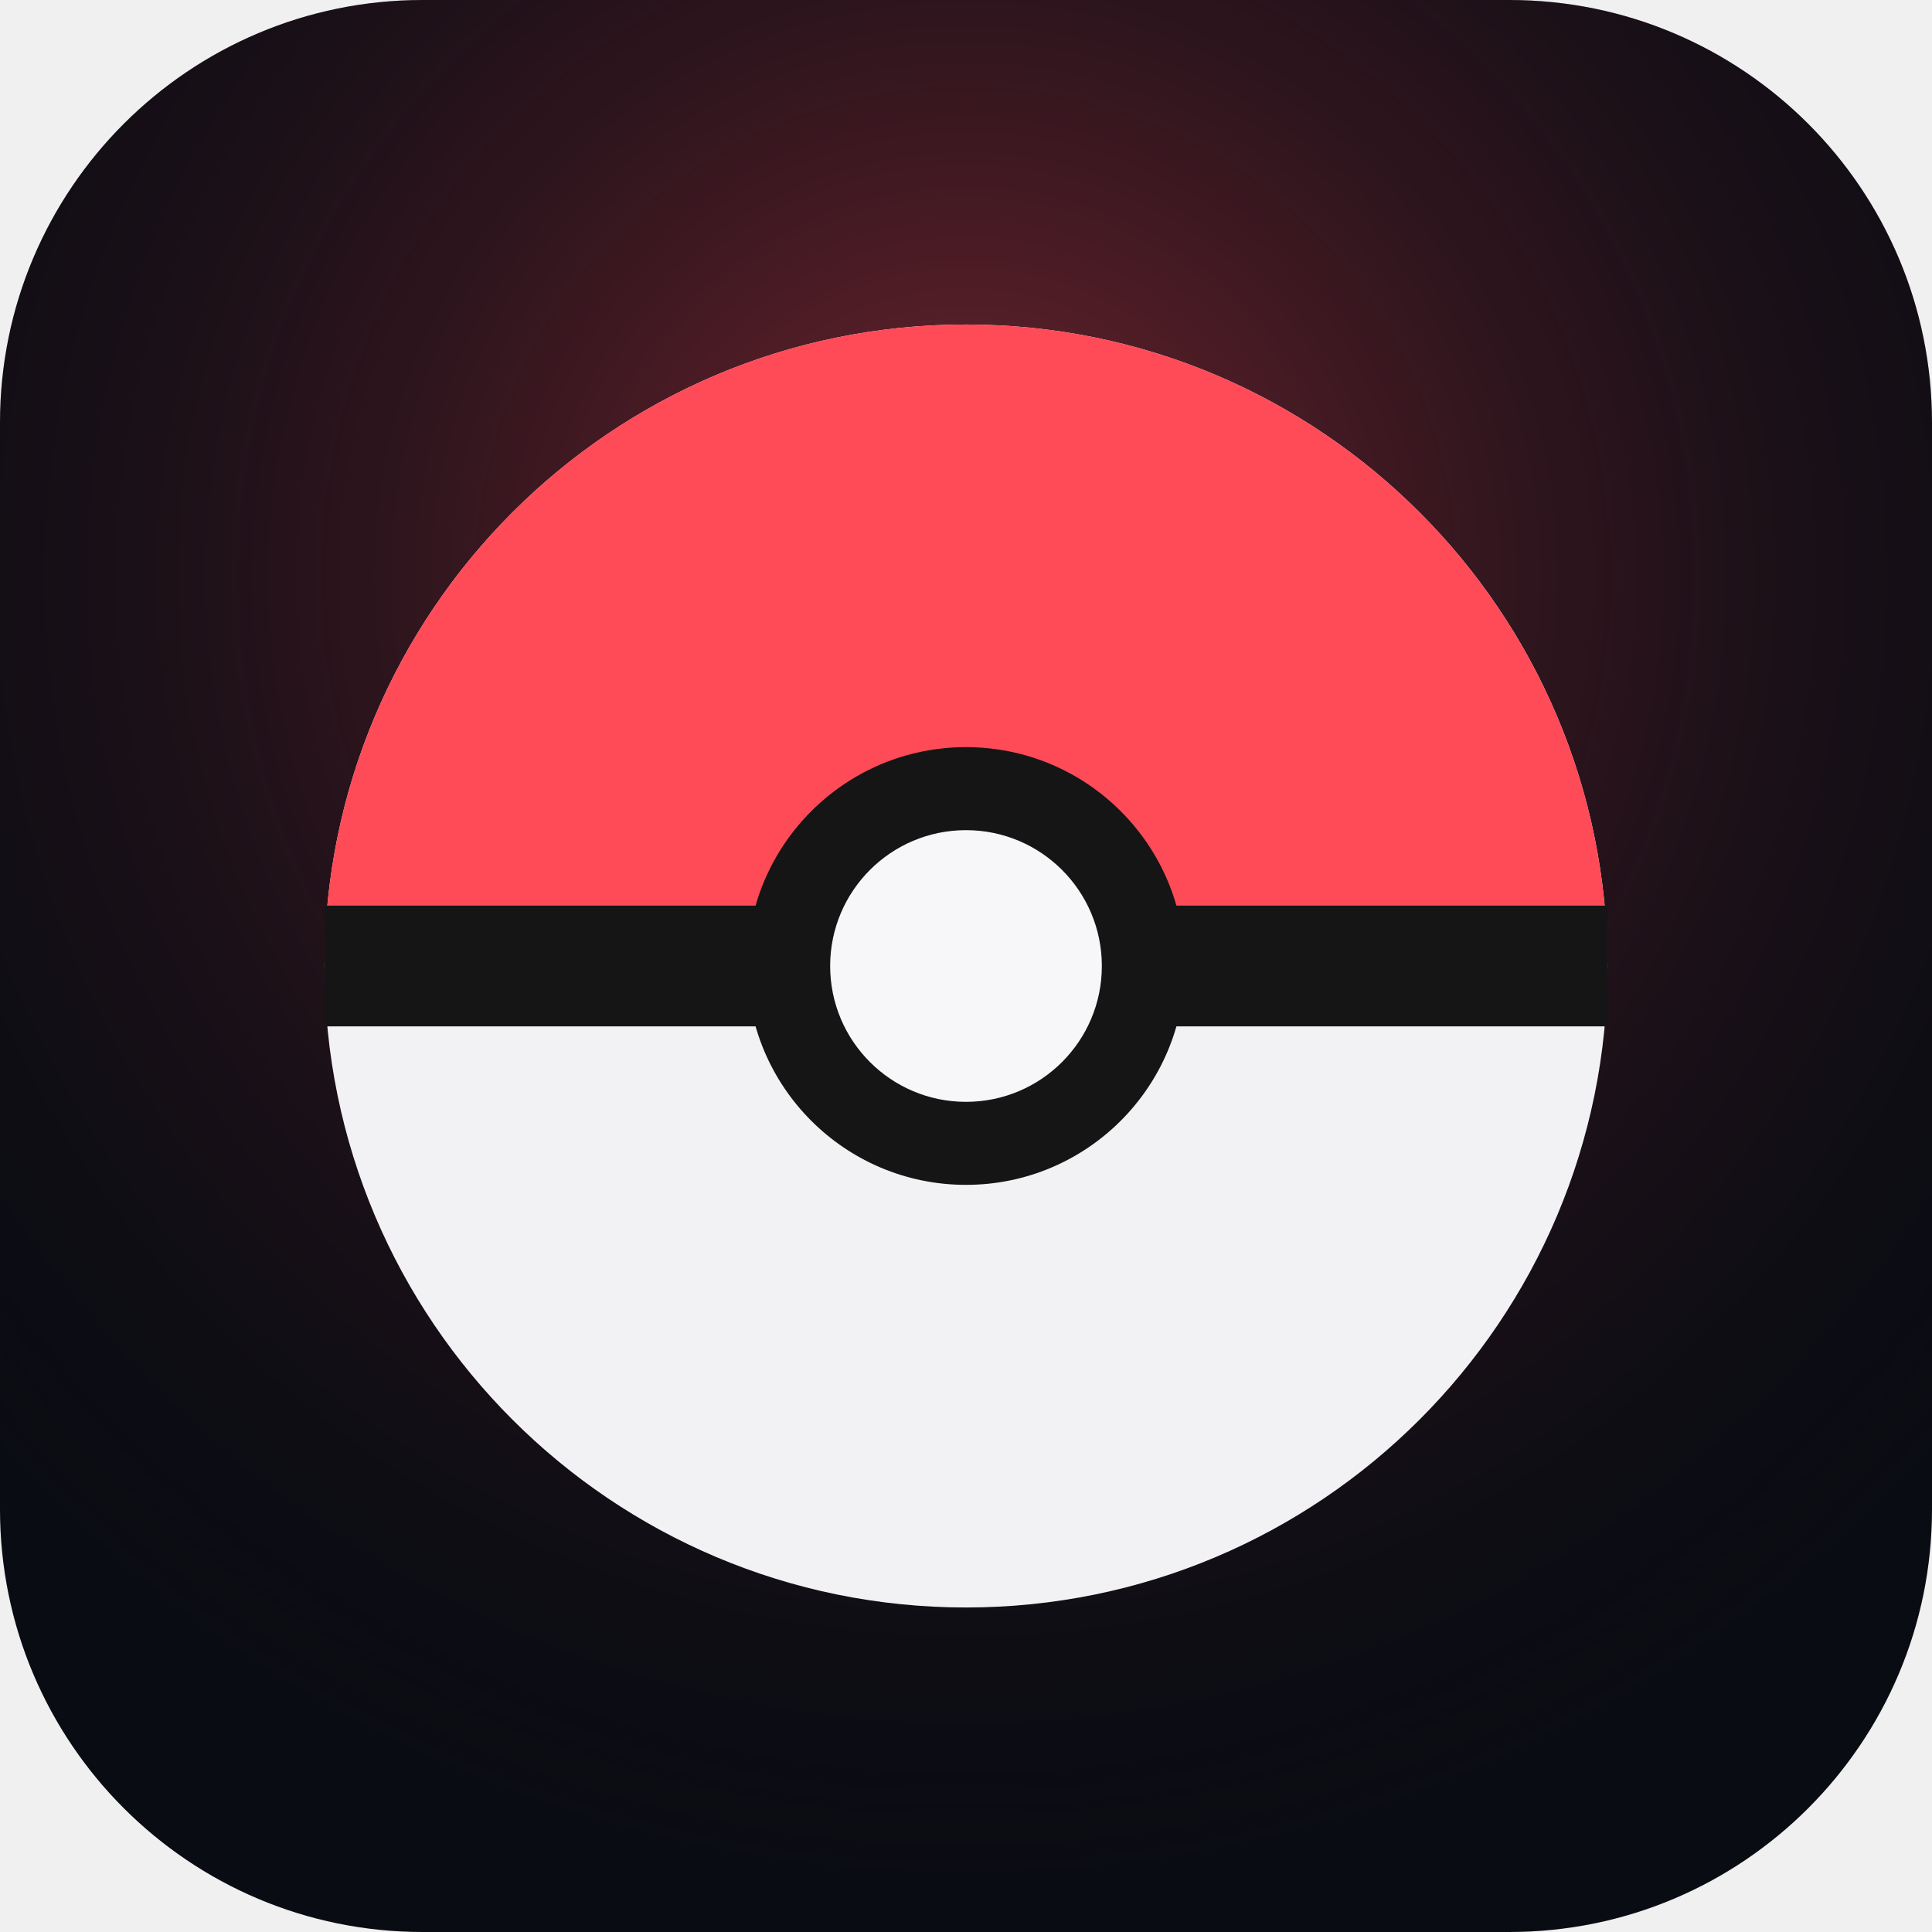
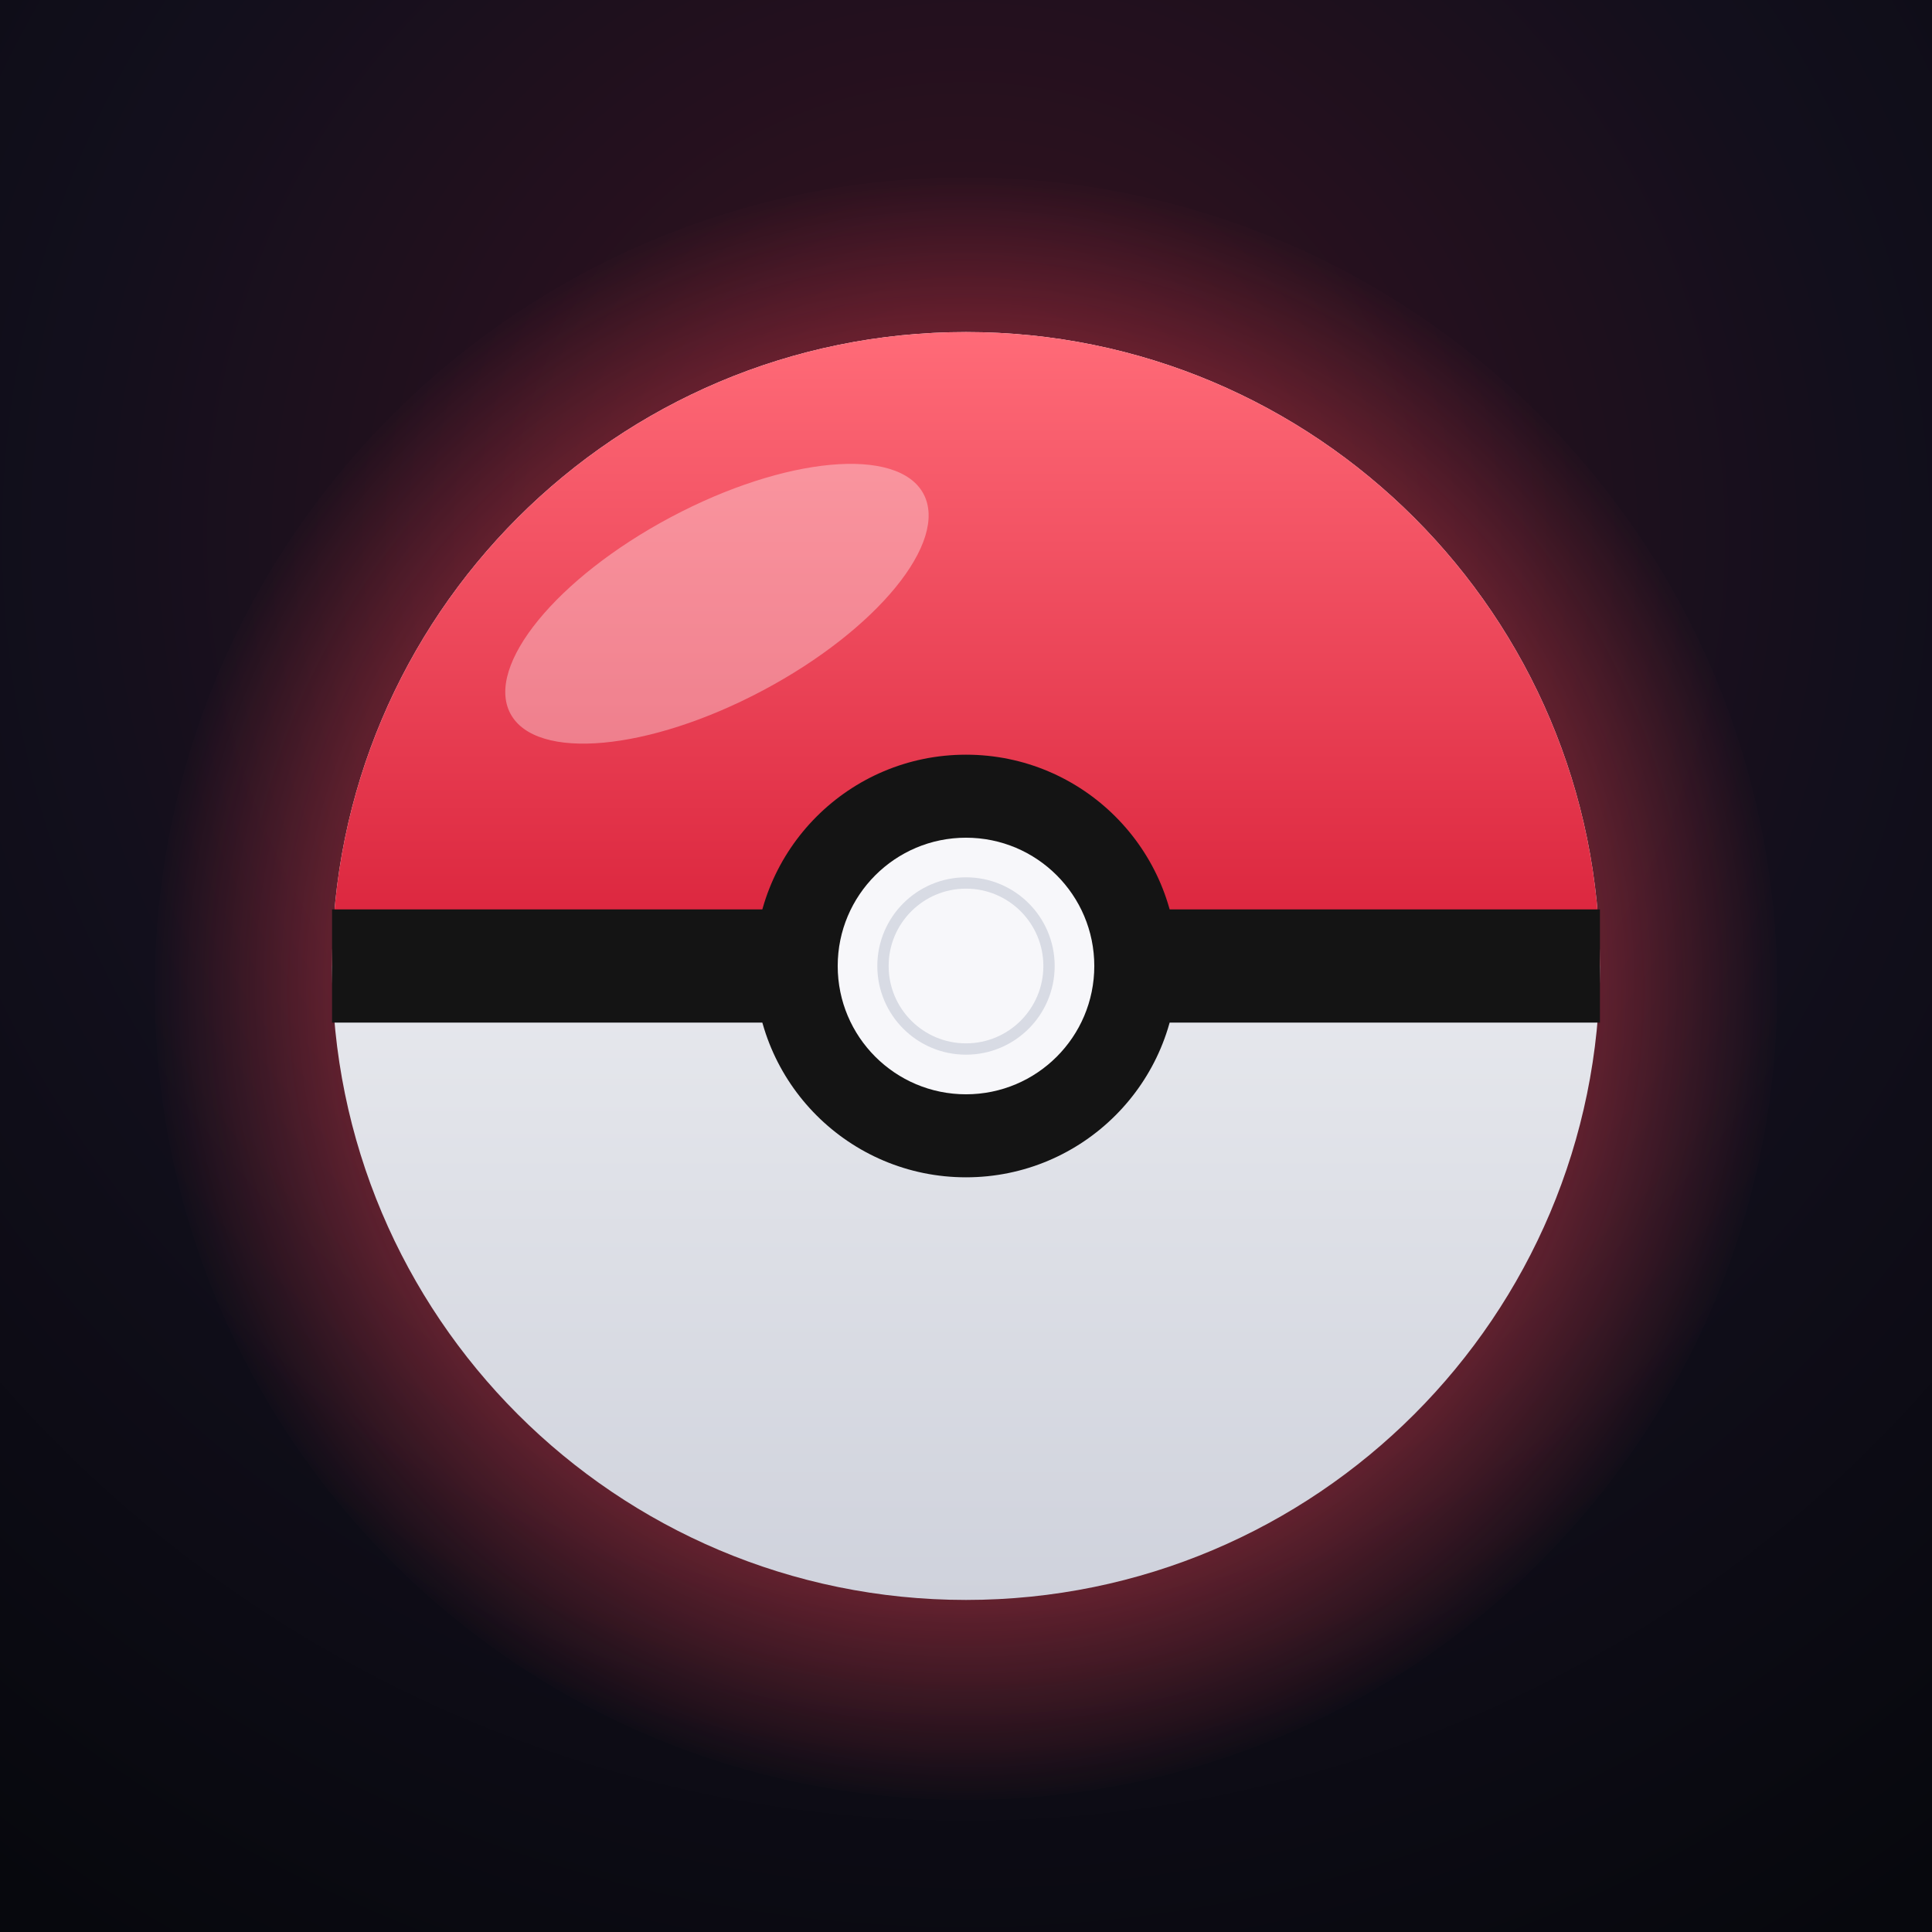
<svg xmlns="http://www.w3.org/2000/svg" viewBox="0 0 512 512">
-   <rect width="512" height="512" rx="112" fill="#0a0c13" />
  <defs>
-     <radialGradient id="g" cx=".5" cy=".3" r=".7">
-       <stop offset="0" stop-color="#ff4656" stop-opacity=".45" />
-       <stop offset="1" stop-color="#0a0c13" stop-opacity="0" />
+     <radialGradient id="bg" cx=".5" cy=".28" r=".85">
+       <stop offset="0" stop-color="#3a1220" />
+       <stop offset=".55" stop-color="#120f1c" />
+       <stop offset="1" stop-color="#07080d" />
    </radialGradient>
+     <radialGradient id="glow" cx=".5" cy=".5" r=".5">
+       <stop offset=".6" stop-color="#ff4656" stop-opacity=".55" />
+       <stop offset="1" stop-color="#ff4656" stop-opacity="0" />
+     </radialGradient>
+     <linearGradient id="top" x1="0" y1="0" x2="0" y2="1">
+       <stop offset="0" stop-color="#ff6b78" />
+       <stop offset="1" stop-color="#d9213a" />
+     </linearGradient>
+     <linearGradient id="bot" x1="0" y1="0" x2="0" y2="1">
+       <stop offset="0" stop-color="#ffffff" />
+       <stop offset="1" stop-color="#cfd2dc" />
+     </linearGradient>
  </defs>
-   <rect width="512" height="512" rx="112" fill="url(#g)" />
-   <circle cx="256" cy="256" r="170" fill="#f2f2f5" />
-   <path d="M86 256a170 170 0 0 1 340 0z" fill="#ff4a58" />
-   <rect x="86" y="240" width="340" height="32" fill="#151515" />
-   <circle cx="256" cy="256" r="58" fill="#151515" />
-   <circle cx="256" cy="256" r="36" fill="#f7f7fa" />
+   <rect width="512" height="512" fill="url(#bg)" />
+   <circle cx="256" cy="262" r="215" fill="url(#glow)" />
+   <circle cx="256" cy="256" r="168" fill="url(#bot)" />
+   <path d="M88 256a168 168 0 0 1 336 0z" fill="url(#top)" />
+   <rect x="88" y="241" width="336" height="30" fill="#141414" />
+   <circle cx="256" cy="256" r="56" fill="#141414" />
+   <circle cx="256" cy="256" r="34" fill="#f7f7fa" />
+   <circle cx="256" cy="256" r="22" fill="none" stroke="#d8dbe4" stroke-width="3" />
+   <ellipse cx="190" cy="160" rx="62" ry="26" fill="#fff" opacity=".35" transform="rotate(-28 190 160)" />
</svg>
